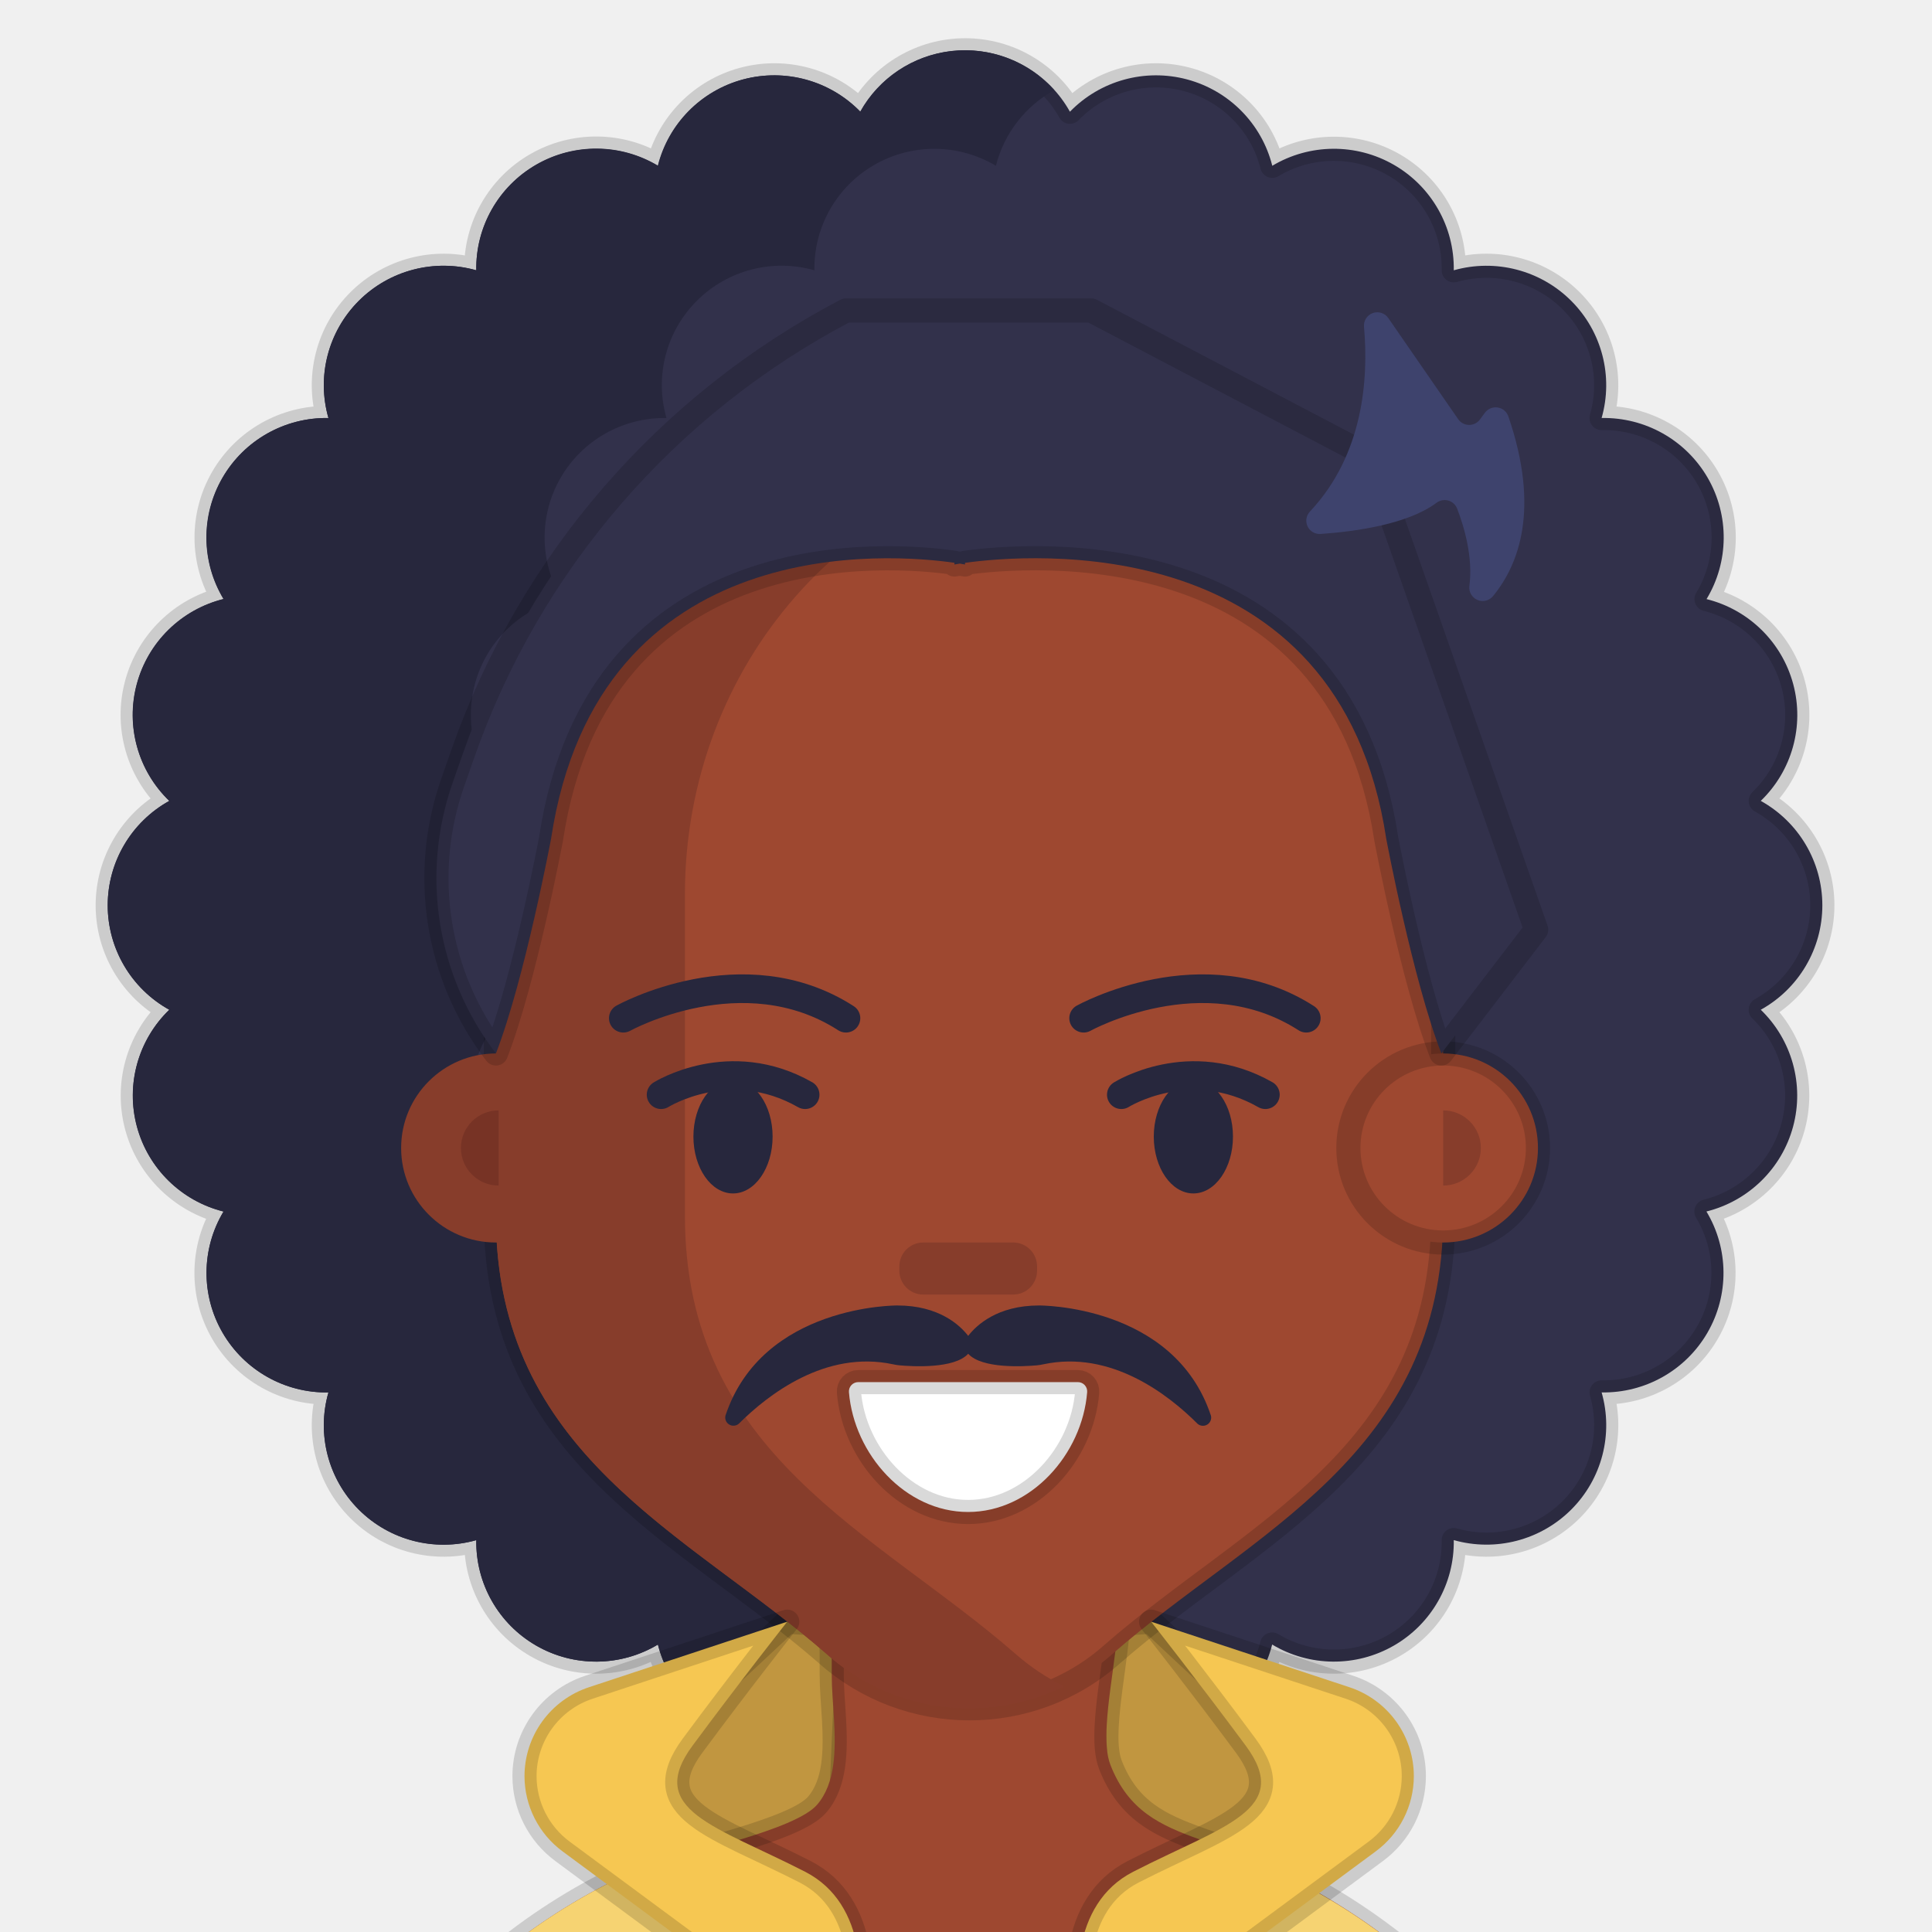
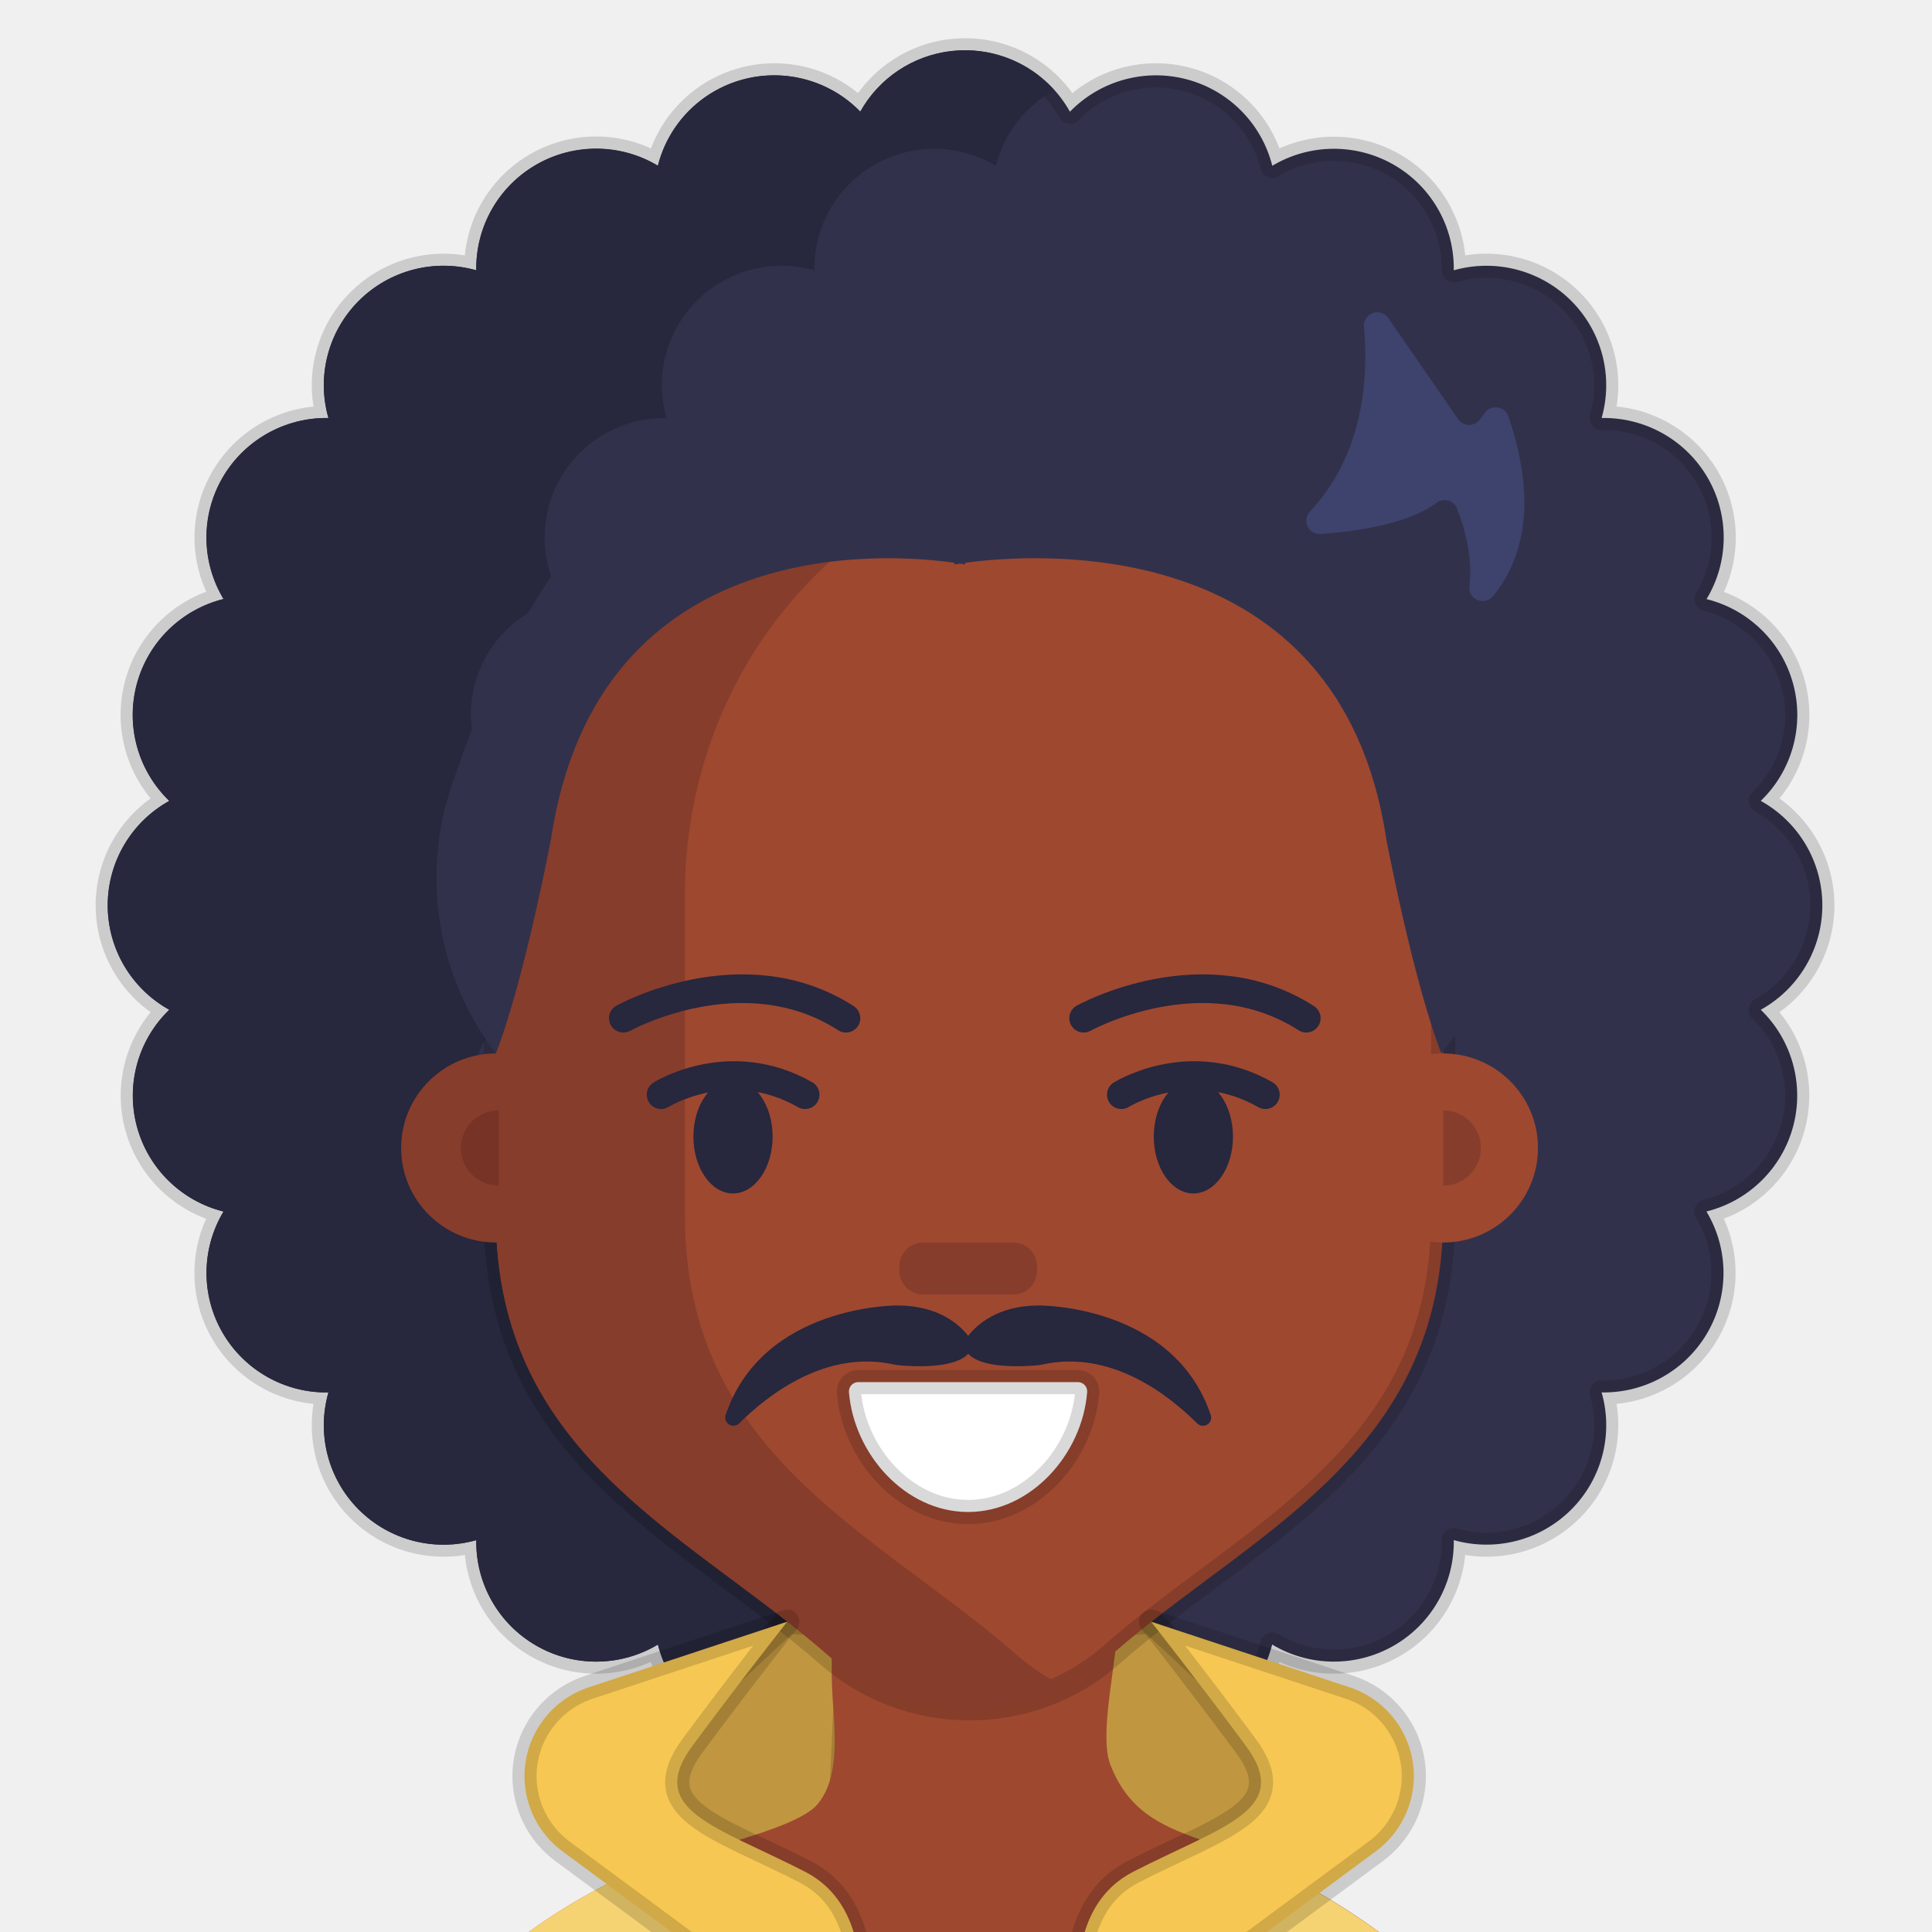
<svg xmlns="http://www.w3.org/2000/svg" id="Layer_1" viewBox="0 0 160 160">
  <defs>
    <style>.cls-1{fill:#f6d372;}.cls-2{fill:#32314b;}.cls-3{fill:#9e4830;}.cls-4{fill:#3e436d;}.cls-5{fill:#fff;}.cls-6{fill:#873d2b;}.cls-7{fill:#773325;}.cls-8{fill:#f6c752;}.cls-9{fill:#c19640;}.cls-10{fill:none;stroke:#27273d;stroke-linecap:round;stroke-width:2.374px;}.cls-11{fill:#e88032;}.cls-12{fill:#27273d;}</style>
  </defs>
  <g id="Avatars">
    <g id="Artboard">
      <g id="Men">
        <g id="Avatar-Users2_7">
          <g id="Icons">
            <path id="Path" class="cls-2" d="M145.819,83.624c3.148-1.746,5.1-5.056,5.1-8.649s-1.952-6.902-5.1-8.649c2.591-2.498,3.62-6.201,2.687-9.673-.933-3.472-3.68-6.166-7.177-7.038,1.862-3.085,1.896-6.936.09-10.054s-5.169-5.011-8.78-4.944c.987-3.451.024-7.164-2.518-9.703-2.542-2.54-6.264-3.508-9.726-2.53.059-3.594-1.84-6.939-4.962-8.736s-6.976-1.767-10.068.081c-.876-3.485-3.578-6.223-7.059-7.153-3.481-.93-7.193.094-9.699,2.676-1.751-3.139-5.071-5.086-8.673-5.086s-6.922,1.946-8.673,5.086c-2.506-2.582-6.219-3.606-9.7-2.676-3.481.93-6.182,3.668-7.059,7.153-3.094-1.862-6.958-1.901-10.089-.101-3.131,1.8-5.034,5.154-4.968,8.757-3.462-.978-7.184-.01-9.726,2.53s-3.506,6.253-2.518,9.703c-3.605-.061-6.959,1.832-8.762,4.945-1.803,3.113-1.772,6.956.082,10.039-3.504.866-6.26,3.562-7.195,7.039-.936,3.477.097,7.186,2.695,9.685-3.148,1.746-5.1,5.056-5.1,8.649s1.952,6.902,5.1,8.649c-2.591,2.499-3.619,6.202-2.687,9.674.933,3.472,3.68,6.167,7.176,7.04-1.851,3.084-1.88,6.927-.074,10.038,1.805,3.111,5.16,5.002,8.765,4.939-.988,3.45-.025,7.164,2.518,9.703,2.542,2.539,6.265,3.506,9.727,2.527-.059,3.596,1.842,6.942,4.967,8.739,3.125,1.797,6.981,1.762,10.073-.09.874,3.487,3.576,6.226,7.058,7.157,3.482.93,7.195-.096,9.7-2.68,1.751,3.139,5.071,5.086,8.673,5.086s6.922-1.946,8.673-5.086c2.505,2.588,6.221,3.616,9.705,2.685,3.484-.93,6.187-3.673,7.06-7.162,3.092,1.853,6.948,1.887,10.073.09,3.125-1.797,5.026-5.142,4.967-8.739,3.462.98,7.184.013,9.727-2.527,2.542-2.539,3.506-6.253,2.518-9.703,3.605.061,6.959-1.832,8.762-4.945,1.803-3.113,1.772-6.956-.082-10.039,3.495-.872,6.243-3.564,7.177-7.034.935-3.47-.09-7.172-2.677-9.673Z" stroke="#000" stroke-opacity="0.15" stroke-width="2" stroke-linejoin="round" />
            <polygon id="Path-2" class="cls-9" points="90.221 134.647 90.936 150.846 100.483 154.135 109.289 147.342 95.33 134.301 90.221 134.647" stroke="#000" stroke-opacity="0.15" stroke-width="2" stroke-linejoin="round" />
            <path id="Path-3" class="cls-12" d="M57.719,24.902c-2.552,2.539-3.519,6.261-2.524,9.717-3.604-.062-6.959,1.83-8.762,4.942-1.803,3.113-1.772,6.956.082,10.038-3.501.872-6.252,3.569-7.185,7.045s.099,7.183,2.695,9.682c-3.15,1.745-5.104,5.055-5.104,8.649s1.954,6.904,5.104,8.649c-2.589,2.499-3.616,6.201-2.684,9.672s3.678,6.165,7.173,7.039c-1.856,3.083-1.888,6.928-.084,10.042s5.159,5.007,8.764,4.946c-.991,3.454-.025,7.172,2.522,9.714s6.275,3.506,9.74,2.52c-.053,3.591,1.849,6.93,4.969,8.723,3.121,1.794,6.971,1.761,10.061-.085.67,2.664,2.419,4.932,4.83,6.261-2.138,2.391-5.306,3.601-8.499,3.247-3.193-.354-6.016-2.229-7.575-5.031-2.505,2.584-6.219,3.61-9.7,2.68-3.482-.93-6.183-3.67-7.058-7.157-3.091,1.852-6.947,1.887-10.072.091-3.125-1.796-5.027-5.14-4.969-8.736-3.463.983-7.188.016-9.731-2.525-2.543-2.541-3.505-6.257-2.513-9.709-3.605.061-6.96-1.833-8.764-4.946-1.804-3.113-1.773-6.957.08-10.041-3.493-.873-6.238-3.565-7.172-7.034-.934-3.469.09-7.169,2.676-9.67-3.148-1.746-5.1-5.056-5.1-8.649s1.952-6.902,5.1-8.649c-2.589-2.5-3.616-6.202-2.683-9.673.932-3.471,3.678-6.166,7.173-7.041-1.86-3.085-1.894-6.934-.087-10.051,1.806-3.117,5.168-5.01,8.777-4.943-.992-3.451-.03-7.167,2.513-9.709,2.543-2.541,6.268-3.508,9.731-2.525-.057-3.594,1.842-6.936,4.964-8.733,3.121-1.797,6.974-1.768,10.067.078.876-3.485,3.578-6.223,7.059-7.153,3.481-.93,7.193.094,9.7,2.676,1.56-2.801,4.383-4.675,7.576-5.03,3.193-.355,6.361.853,8.501,3.243-2.411,1.331-4.162,3.599-4.833,6.264-3.093-1.845-6.946-1.875-10.067-.078s-5.021,5.14-4.964,8.733c-3.46-.986-7.184-.022-9.728,2.517Z" />
            <polygon id="Path-4" class="cls-9" points="70.303 134.647 69.589 150.846 60.042 154.135 51.239 147.342 65.195 134.301 70.303 134.647" stroke="#000" stroke-opacity="0.15" stroke-width="2" stroke-linejoin="round" />
-             <path id="Path-5" class="cls-3" d="M118.966,163.958c-5.929,2.977-12.184,5.26-18.639,6.804-1.449.348-2.914.659-4.394.933-.31.061-.619.115-.932.17-1.129.197-2.265.373-3.401.522l-.449.061c-.844.109-1.701.207-2.537.288-2.864.285-5.762.427-8.694.427-1.361,0-2.714-.031-4.061-.092-.466-.024-.932-.047-1.398-.078-.744-.043-1.485-.097-2.224-.163-.739-.066-1.447-.137-2.122-.214l-.197-.02-.34-.041c-.119,0-.238-.024-.34-.041-.588-.071-1.177-.149-1.762-.231-.762-.109-1.524-.231-2.279-.356-1.481-.253-2.947-.543-4.398-.868-7.352-1.646-14.457-4.246-21.132-7.733,3.202-2.877,6.765-5.33,10.598-7.295h0c.574-.298,1.16-.589,1.758-.872.313-.144.633-.272.959-.383.269-.095.571-.197.895-.295,1.333-.417,3.061-.882,4.837-1.384h0c.837-.231,1.684-.475,2.51-.729h0c2.894-.878,5.53-1.855,6.439-2.903,1.531-1.77,1.551-4.487,1.405-7.122h0c-.075-1.272-.187-2.52-.187-3.629v-1.394h0c0-1.116-.051-2.035-.088-2.781-.031-.848-.065-1.486-.054-1.977.027-2.157.806-1.421,5.139-2.873.232-.064.469-.112.707-.142h0c3.337-.492,15.714-1.112,17.061.142.939.875,1.095,2.666.952,4.789h0c-.044.726-.129,1.492-.228,2.272h0c-.252,2.035-.609,4.206-.711,6.047h0c-.082,1.357-.027,2.527.306,3.375,1.486,3.792,4.122,4.992,7.377,6.159h0c.755.268,1.541.539,2.354.834h0c.888.339,1.799.678,2.741,1.123.069.027.136.059.201.095.827.383,1.636.79,2.425,1.201.789.41,1.466.783,2.17,1.187,3.515,2.009,6.782,4.421,9.734,7.187Z" stroke="#000" stroke-opacity="0.15" stroke-width="2" stroke-linejoin="round" />
+             <path id="Path-5" class="cls-3" d="M118.966,163.958c-5.929,2.977-12.184,5.26-18.639,6.804-1.449.348-2.914.659-4.394.933-.31.061-.619.115-.932.17-1.129.197-2.265.373-3.401.522l-.449.061c-.844.109-1.701.207-2.537.288-2.864.285-5.762.427-8.694.427-1.361,0-2.714-.031-4.061-.092-.466-.024-.932-.047-1.398-.078-.744-.043-1.485-.097-2.224-.163-.739-.066-1.447-.137-2.122-.214l-.197-.02-.34-.041c-.119,0-.238-.024-.34-.041-.588-.071-1.177-.149-1.762-.231-.762-.109-1.524-.231-2.279-.356-1.481-.253-2.947-.543-4.398-.868-7.352-1.646-14.457-4.246-21.132-7.733,3.202-2.877,6.765-5.33,10.598-7.295h0c.574-.298,1.16-.589,1.758-.872.313-.144.633-.272.959-.383.269-.095.571-.197.895-.295,1.333-.417,3.061-.882,4.837-1.384h0c.837-.231,1.684-.475,2.51-.729h0c2.894-.878,5.53-1.855,6.439-2.903,1.531-1.77,1.551-4.487,1.405-7.122h0c-.075-1.272-.187-2.52-.187-3.629v-1.394h0c0-1.116-.051-2.035-.088-2.781-.031-.848-.065-1.486-.054-1.977.027-2.157.806-1.421,5.139-2.873.232-.064.469-.112.707-.142h0c3.337-.492,15.714-1.112,17.061.142.939.875,1.095,2.666.952,4.789h0c-.044.726-.129,1.492-.228,2.272h0c-.252,2.035-.609,4.206-.711,6.047h0c-.082,1.357-.027,2.527.306,3.375,1.486,3.792,4.122,4.992,7.377,6.159h0c.755.268,1.541.539,2.354.834h0c.888.339,1.799.678,2.741,1.123.069.027.136.059.201.095.827.383,1.636.79,2.425,1.201.789.41,1.466.783,2.17,1.187,3.515,2.009,6.782,4.421,9.734,7.187Z" />
            <path id="Path-6" class="cls-3" d="M119.517,74.073v26.607c0,19.844-15.84,26.2-27.387,36.29-6.741,6.006-16.931,6.006-23.673,0-11.564-10.093-27.391-16.449-27.391-36.29v-26.872c.092-13.885,7.564-25.915,18.472-31.915.34-.197.714-.383,1.071-.563,4.13-2.092,8.661-3.276,13.289-3.473.469-.027.946-.034,1.422-.034h9.932c8.024.022,15.764,2.962,21.768,8.269.919.801,1.794,1.65,2.622,2.544,5.917,6.414,9.386,14.697,9.803,23.402h0c.048.681.071,1.359.071,2.035Z" stroke="#000" stroke-opacity="0.15" stroke-width="2" stroke-linejoin="round" />
            <path id="Path-7" class="cls-6" d="M56.722,100.681v-26.607c0-18.993,13.809-34.594,31.394-36.121-.942-.088-1.895-.129-2.86-.129h-9.928c-18.921,0-34.258,16.232-34.258,36.249v13.17c-4.336,0-7.85,3.505-7.85,7.828s3.515,7.828,7.85,7.828h.075c1.139,18.115,16.204,24.375,27.309,34.075,5.388,4.82,13.177,5.88,19.663,2.676-1.449-.712-2.797-1.612-4.01-2.676-11.547-10.09-27.384-16.449-27.384-36.293Z" />
-             <ellipse id="Oval" class="cls-3" cx="119.517" cy="95.071" rx="7.85" ry="7.828" stroke="#000" stroke-opacity="0.15" stroke-width="2" stroke-linejoin="round" />
+             <ellipse id="Oval" class="cls-3" cx="119.517" cy="95.071" rx="7.85" ry="7.828" />
            <path id="Path-8" class="cls-10" d="M51.62,84.323s9.894-5.498,18.438,0" />
            <ellipse id="Oval-2" class="cls-12" cx="60.705" cy="94.128" rx="3.279" ry="4.708" />
            <path id="Path-9" class="cls-10" d="M89.742,84.323s9.894-5.498,18.438,0" />
            <ellipse id="Oval-3" class="cls-12" cx="98.83" cy="94.128" rx="3.279" ry="4.708" />
            <rect id="Rectangle" class="cls-6" x="74.48" y="102.899" width="11.405" height="4.311" rx="1.977" ry="1.977" />
            <path id="Path-10" class="cls-10" d="M54.749,90.658s5.667-3.568,11.928,0" />
            <path id="Path-11" class="cls-10" d="M92.864,90.658s5.667-3.568,11.928,0" />
            <path id="Path-12" class="cls-7" d="M41.294,91.957c-1.724,0-3.122,1.394-3.122,3.113s1.398,3.113,3.122,3.113v-6.227Z" />
            <path id="Path-13" class="cls-6" d="M119.517,98.184c1.724,0,3.122-1.394,3.122-3.113s-1.398-3.113-3.122-3.113v6.227Z" />
            <path id="Path-14" class="cls-5" d="M71.075,114.461c-.215 0-.421.09-.567.248-.146.158-.219.369-.202.583.422,5.152,4.68,9.924,9.864,9.924h0c5.194,0,9.452-4.772,9.864-9.924.017-.214-.056-.425-.202-.583s-.351-.248-.567-.248h-18.19Z" stroke="#000" stroke-opacity="0.15" stroke-width="2" stroke-linejoin="round" />
-             <path id="Path-15" class="cls-2" d="M113.483,37.838l-23.105-12.125h-20.323c-14.847,7.784-26.181,20.892-31.717,36.68l-.85,2.425c-2.665,7.6-1.319,16.027,3.582,22.425h0c2.364-6.085,4.565-17.772,4.565-17.772,3.898-25.776,28.442-23.582,33.407-22.863v.142s.16-.031.449-.075c.275.044.429.075.429.075v-.139c5.102-.709,30.975-3.002,34.884,22.859,0,0,2.201,11.687,4.565,17.772l7.85-10.249-13.734-39.156Z" stroke="#000" stroke-opacity="0.15" stroke-width="2" stroke-linejoin="round" />
+             <path id="Path-15" class="cls-2" d="M113.483,37.838l-23.105-12.125h-20.323c-14.847,7.784-26.181,20.892-31.717,36.68l-.85,2.425c-2.665,7.6-1.319,16.027,3.582,22.425h0c2.364-6.085,4.565-17.772,4.565-17.772,3.898-25.776,28.442-23.582,33.407-22.863v.142s.16-.031.449-.075c.275.044.429.075.429.075v-.139c5.102-.709,30.975-3.002,34.884,22.859,0,0,2.201,11.687,4.565,17.772l7.85-10.249-13.734-39.156Z" />
            <path id="Path-16" class="cls-12" d="M100.282,117.231c-3.061-9.212-14.234-9.117-14.234-9.117-3.456,0-5.184,1.635-5.867,2.517-.68-.882-2.412-2.517-5.867-2.517,0,0-11.17-.095-14.234,9.117-.071.286.052.585.303.739.251.155.574.13.799-.061,2.412-2.405,7.173-6.118,12.768-4.925.183.041.368.071.554.088,1.051.095,4.537.302,5.677-.96,1.139,1.262,4.626,1.055,5.677.96.187-.018.372-.047.554-.088,5.595-1.194,10.354,2.513,12.768,4.931.226.194.551.218.804.061.253-.157.373-.459.298-.747h0Z" />
            <path id="Path-17" class="cls-4" d="M112.962,27.073c.381,4.321-.051,10.572-4.473,15.286-.316.329-.397.819-.202,1.231.194.413.624.663,1.08.631,2.929-.203,7.224-.811,9.598-2.581.275-.209.631-.279.965-.189s.606.331.736.65c.599,1.543,1.337,4.07,1.02,6.444-.054.489.223.956.679,1.144.457.188.983.052,1.29-.333,2.119-2.584,3.901-7.19,1.258-14.879-.135-.388-.475-.67-.883-.731-.408-.061-.816.108-1.06.44l-.408.556c-.213.287-.551.454-.908.448-.358-.005-.691-.182-.894-.475l-5.782-8.367c-.283-.419-.816-.593-1.292-.421s-.775.644-.725,1.147Z" />
            <path id="Path-18" class="cls-1" d="M118.966,163.958c-5.929,2.977-12.184,5.26-18.639,6.804-1.449.348-2.914.659-4.394.933-.31.061-.619.115-.932.17-1.129.197-2.265.373-3.401.522v-5.464l2.007-1.469,2.337-1.696,4.116-3.008,7.034-5.131c.738.387,1.466.783,2.17,1.187,3.502,2,6.759,4.401,9.704,7.153Z" />
            <path id="Path-19" class="cls-11" d="M100.327,161.804v8.957c-1.449.348-2.914.659-4.394.933v-9.89c.002-.997.678-1.867,1.645-2.117.968-.25,1.983.182,2.47,1.052.184.325.281.692.279,1.065Z" />
            <path id="Path-20" class="cls-8" d="M95.33,134.301l16.421,5.427c3.187,1.052,5.338,4.023,5.337,7.37h0c-.006,2.456-1.176,4.764-3.156,6.224l-21.673,16.025c-.464.346-1.074.426-1.613.213s-.927-.689-1.027-1.258c-.66-3.755-1.02-10.599,4.228-13.292,7.408-3.799,13.265-5.111,9.316-10.446-3.949-5.335-7.833-10.263-7.833-10.263Z" stroke="#000" stroke-opacity="0.15" stroke-width="2" stroke-linejoin="round" />
            <path id="Path-21" class="cls-1" d="M69.589,166.922v5.633c-.119,0-.238-.024-.34-.041-.588-.071-1.177-.149-1.762-.231-.762-.109-1.524-.231-2.279-.356-1.481-.253-2.947-.543-4.398-.868-7.357-1.645-14.466-4.245-21.146-7.733,3.202-2.877,6.765-5.33,10.598-7.295h0c.574-.298,1.16-.589,1.758-.872.313-.144.633-.272.959-.383l8.105,5.922h0l4.082,2.991h0l2.381,1.75,1.888,1.38.153.102Z" />
            <path id="Path-22" class="cls-11" d="M65.195,161.804v10.124c-1.481-.253-2.947-.543-4.398-.868v-9.256c-.001-.383.101-.759.296-1.089.496-.86,1.509-1.28,2.47-1.025.961.255,1.63,1.122,1.632,2.114h0Z" />
            <path id="Path-23" class="cls-8" d="M65.195,134.301l-16.418,5.427c-3.187,1.052-5.34,4.022-5.34,7.37h0c.004,2.454,1.172,4.762,3.15,6.224l21.673,16.025c.464.346,1.074.426,1.613.213s.927-.689,1.027-1.258c.66-3.755,1.02-10.599-4.224-13.292-7.411-3.799-13.265-5.111-9.32-10.446,3.945-5.335,7.84-10.263,7.84-10.263Z" stroke="#000" stroke-opacity="0.15" stroke-width="2" stroke-linejoin="round" />
          </g>
        </g>
      </g>
    </g>
  </g>
</svg>
